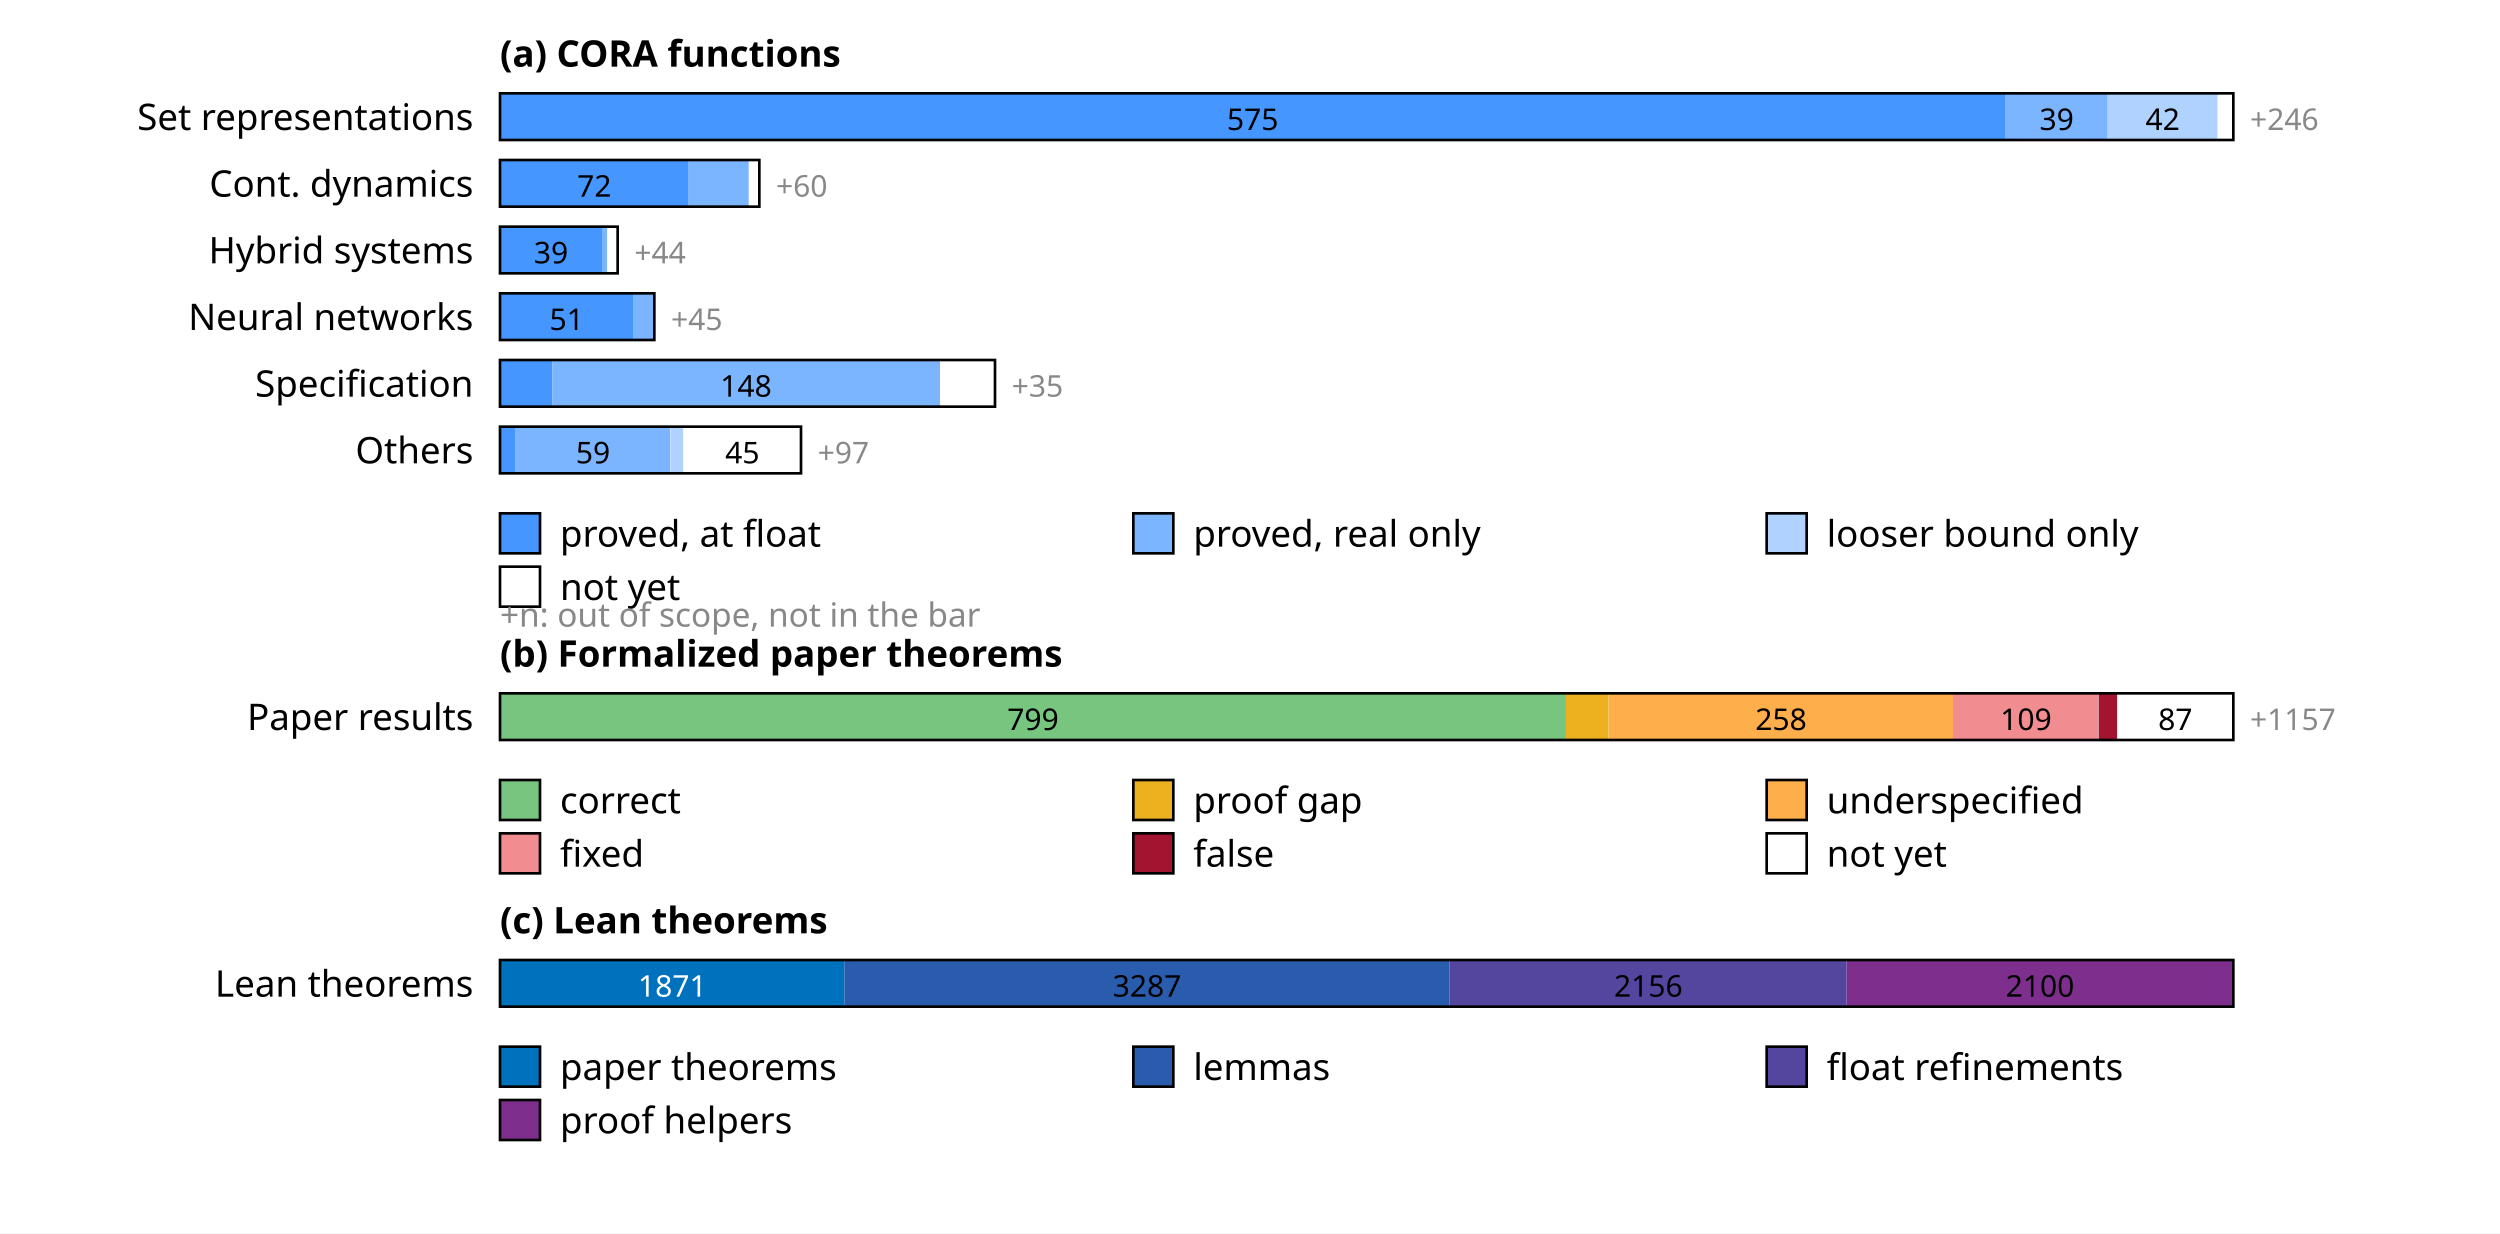
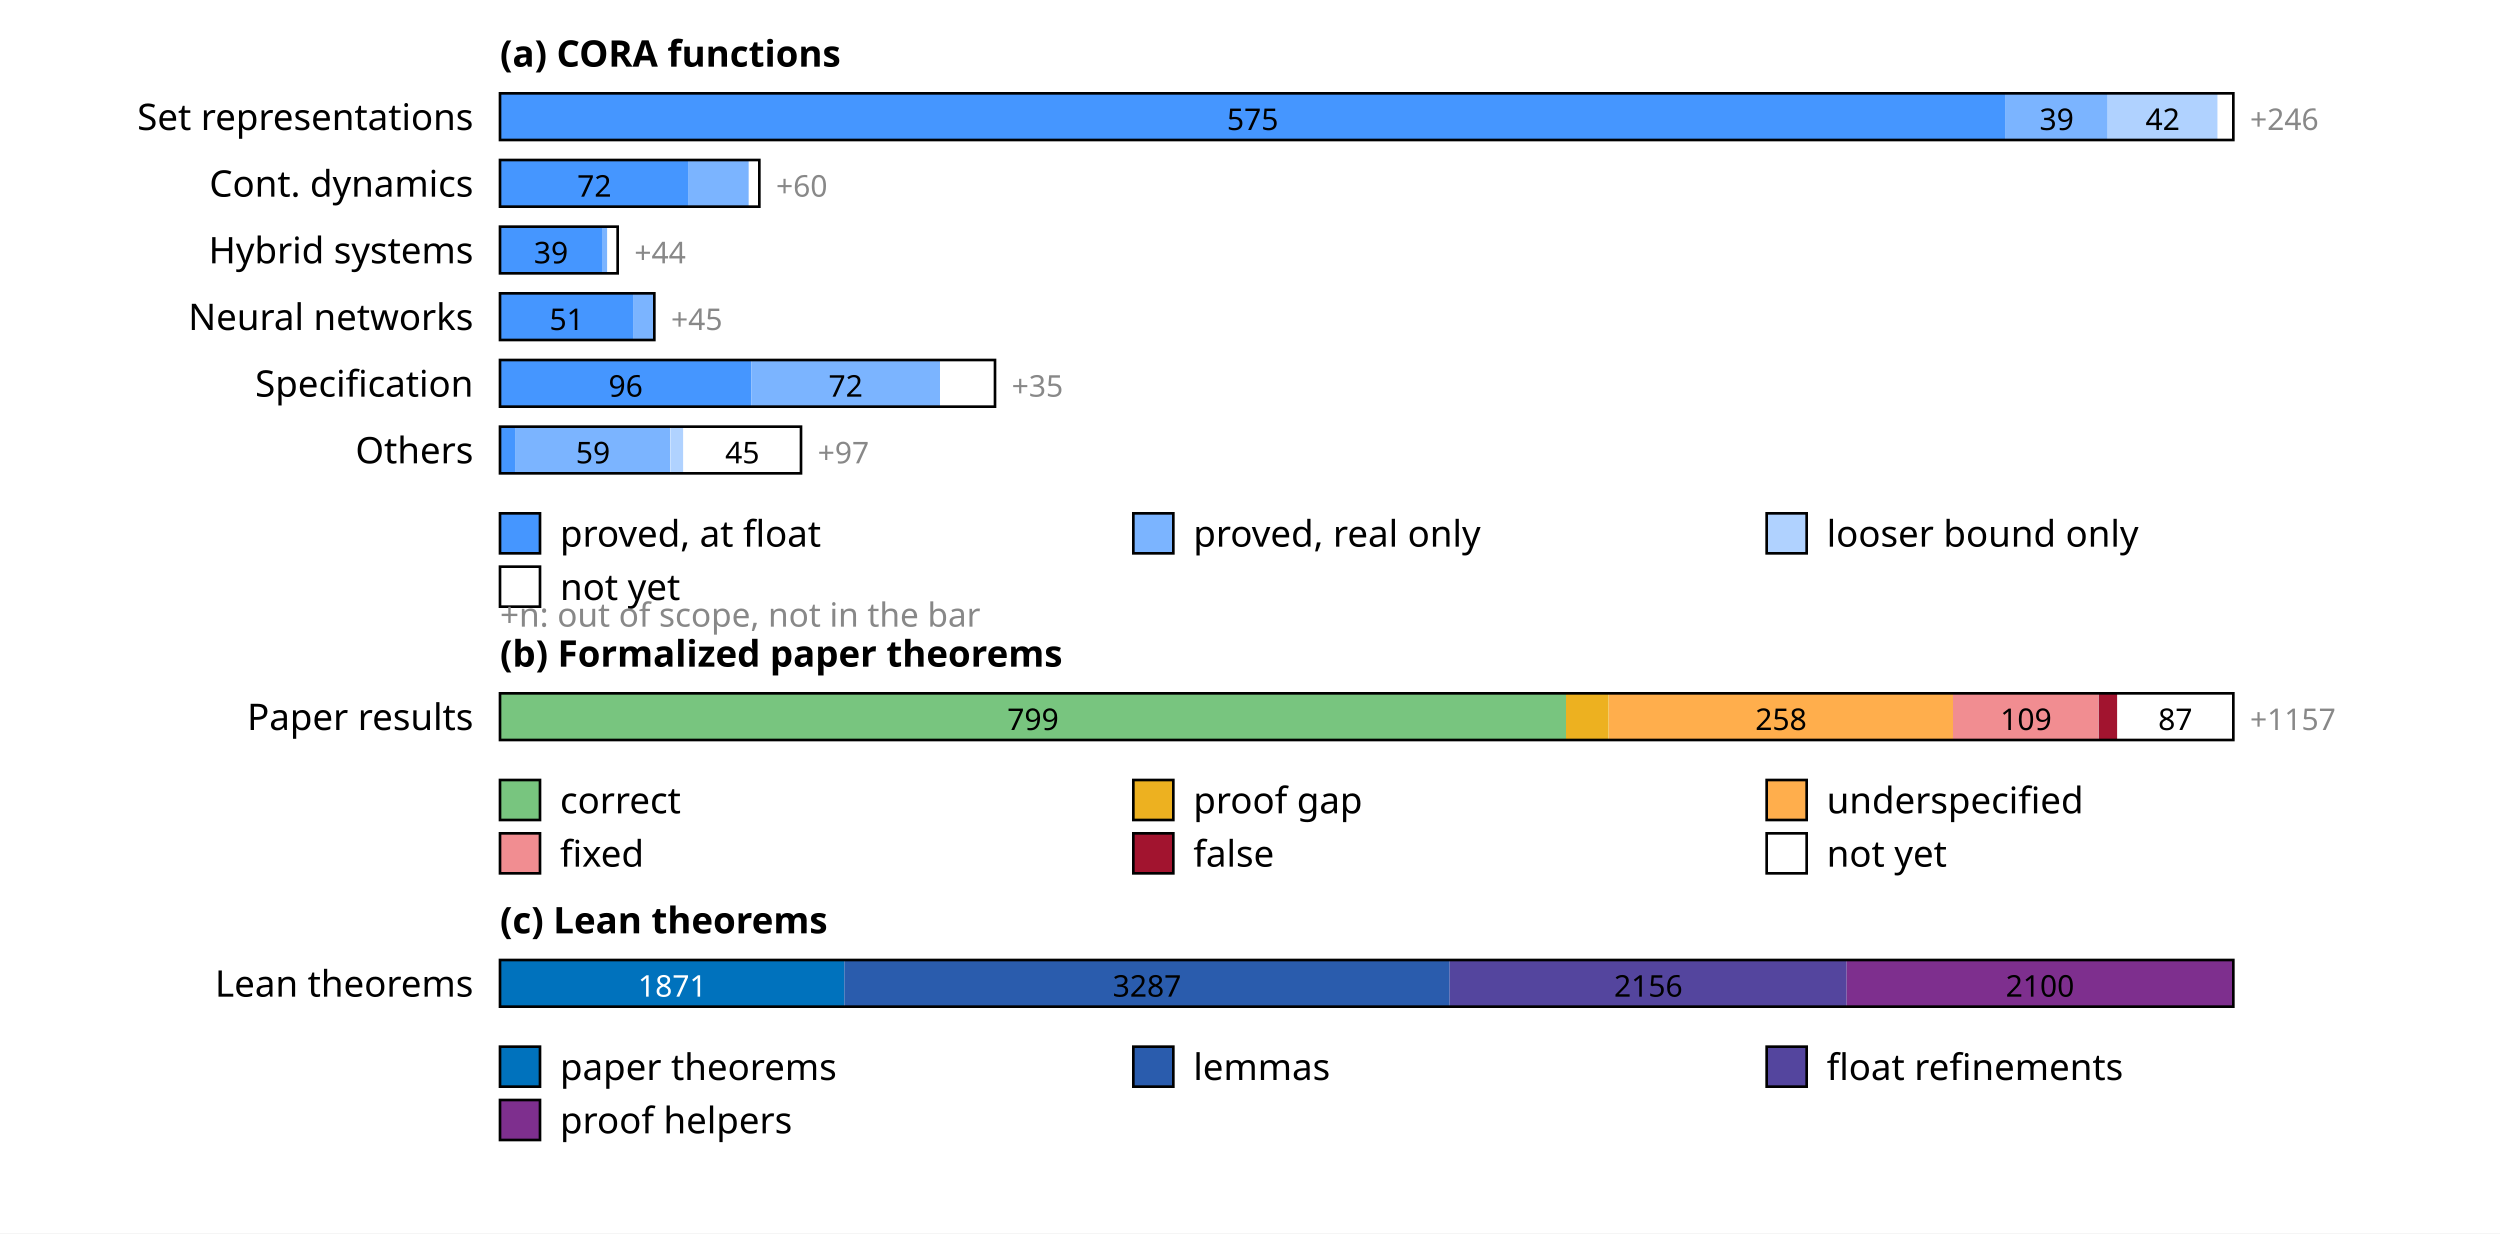
<svg xmlns="http://www.w3.org/2000/svg" width="750" height="370" font-family="sans-serif" font-size="11">
  <rect width="100%" height="100%" fill="white" />
  <text x="150" y="20" font-weight="bold">(a) CORA functions</text>
  <text x="142" y="39" text-anchor="end">Set representations</text>
  <rect x="150.0" y="28" width="451.7" height="14" fill="rgb(69,150,255)" />
  <text x="375.8" y="39" text-anchor="middle" font-size="9" fill="#000">575</text>
  <rect x="601.7" y="28" width="30.6" height="14" fill="rgb(123,180,255)" />
  <text x="617.0" y="39" text-anchor="middle" font-size="9" fill="#000">39</text>
  <rect x="632.3" y="28" width="33.0" height="14" fill="rgb(176,210,255)" />
  <text x="648.8" y="39" text-anchor="middle" font-size="9" fill="#000">42</text>
  <rect x="665.3" y="28" width="4.7" height="14" fill="rgb(255,255,255)" />
  <rect x="150" y="28" width="520.0" height="14" fill="none" stroke="#000" stroke-width="0.8" />
  <text x="675.0" y="39" font-size="9" fill="#888">+246</text>
  <text x="142" y="59" text-anchor="end">Cont. dynamics</text>
  <rect x="150.0" y="48" width="56.6" height="14" fill="rgb(69,150,255)" />
  <text x="178.3" y="59" text-anchor="middle" font-size="9" fill="#000">72</text>
  <rect x="206.6" y="48" width="18.1" height="14" fill="rgb(123,180,255)" />
  <rect x="224.6" y="48" width="3.1" height="14" fill="rgb(255,255,255)" />
  <rect x="150" y="48" width="77.8" height="14" fill="none" stroke="#000" stroke-width="0.8" />
  <text x="232.8" y="59" font-size="9" fill="#888">+60</text>
  <text x="142" y="79" text-anchor="end">Hybrid systems</text>
  <rect x="150.0" y="68" width="30.6" height="14" fill="rgb(69,150,255)" />
  <text x="165.3" y="79" text-anchor="middle" font-size="9" fill="#000">39</text>
  <rect x="180.6" y="68" width="1.6" height="14" fill="rgb(123,180,255)" />
  <rect x="182.2" y="68" width="3.1" height="14" fill="rgb(255,255,255)" />
  <rect x="150" y="68" width="35.3" height="14" fill="none" stroke="#000" stroke-width="0.8" />
  <text x="190.3" y="79" font-size="9" fill="#888">+44</text>
  <text x="142" y="99" text-anchor="end">Neural networks</text>
  <rect x="150.0" y="88" width="40.1" height="14" fill="rgb(69,150,255)" />
  <text x="170.0" y="99" text-anchor="middle" font-size="9" fill="#000">51</text>
  <rect x="190.1" y="88" width="6.3" height="14" fill="rgb(123,180,255)" />
  <rect x="150" y="88" width="46.3" height="14" fill="none" stroke="#000" stroke-width="0.8" />
  <text x="201.3" y="99" font-size="9" fill="#888">+45</text>
  <text x="142" y="119" text-anchor="end">Specification</text>
-   <rect x="150.0" y="108" width="15.7" height="14" fill="rgb(69,150,255)" />
-   <rect x="165.7" y="108" width="116.3" height="14" fill="rgb(123,180,255)" />
-   <text x="223.8" y="119" text-anchor="middle" font-size="9" fill="#000">148</text>
+   <rect x="150.0" y="108" width="75.4" height="14" fill="rgb(69,150,255)" />
+   <text x="187.7" y="119" text-anchor="middle" font-size="9" fill="#000">96</text>
+   <rect x="225.4" y="108" width="56.6" height="14" fill="rgb(123,180,255)" />
+   <text x="253.7" y="119" text-anchor="middle" font-size="9" fill="#000">72</text>
  <rect x="282.0" y="108" width="16.5" height="14" fill="rgb(255,255,255)" />
  <rect x="150" y="108" width="148.5" height="14" fill="none" stroke="#000" stroke-width="0.8" />
  <text x="303.5" y="119" font-size="9" fill="#888">+35</text>
  <text x="142" y="139" text-anchor="end">Others</text>
  <rect x="150.0" y="128" width="4.7" height="14" fill="rgb(69,150,255)" />
  <rect x="154.7" y="128" width="46.3" height="14" fill="rgb(123,180,255)" />
  <text x="177.9" y="139" text-anchor="middle" font-size="9" fill="#000">59</text>
  <rect x="201.1" y="128" width="3.9" height="14" fill="rgb(176,210,255)" />
  <rect x="205.0" y="128" width="35.3" height="14" fill="rgb(255,255,255)" />
  <text x="222.7" y="139" text-anchor="middle" font-size="9" fill="#000">45</text>
  <rect x="150" y="128" width="90.3" height="14" fill="none" stroke="#000" stroke-width="0.8" />
  <text x="245.3" y="139" font-size="9" fill="#888">+97</text>
  <rect x="150" y="154" width="12" height="12" fill="rgb(69,150,255)" stroke="#000" stroke-width="0.8" />
  <text x="168" y="164">proved, at float</text>
  <rect x="340" y="154" width="12" height="12" fill="rgb(123,180,255)" stroke="#000" stroke-width="0.8" />
  <text x="358" y="164">proved, real only</text>
  <rect x="530" y="154" width="12" height="12" fill="rgb(176,210,255)" stroke="#000" stroke-width="0.8" />
  <text x="548" y="164">looser bound only</text>
  <rect x="150" y="170" width="12" height="12" fill="rgb(255,255,255)" stroke="#000" stroke-width="0.8" />
  <text x="168" y="180">not yet</text>
  <text x="150" y="188" font-size="10" fill="#888">+n: out of scope, not in the bar</text>
  <text x="150" y="200" font-weight="bold">(b) Formalized paper theorems</text>
  <text x="142" y="219" text-anchor="end">Paper results</text>
  <rect x="150.0" y="208" width="319.8" height="14" fill="rgb(120,197,127)" />
  <text x="309.9" y="219" text-anchor="middle" font-size="9" fill="#000">799</text>
  <rect x="469.8" y="208" width="12.8" height="14" fill="rgb(237,177,32)" />
  <rect x="482.7" y="208" width="103.3" height="14" fill="rgb(255,174,76)" />
  <text x="534.3" y="219" text-anchor="middle" font-size="9" fill="#000">258</text>
  <rect x="585.9" y="208" width="43.6" height="14" fill="rgb(241,141,145)" />
  <text x="607.8" y="219" text-anchor="middle" font-size="9" fill="#000">109</text>
  <rect x="629.6" y="208" width="5.6" height="14" fill="rgb(162,20,47)" />
  <rect x="635.2" y="208" width="34.8" height="14" fill="rgb(255,255,255)" />
  <text x="652.6" y="219" text-anchor="middle" font-size="9" fill="#000">87</text>
  <rect x="150" y="208" width="520.0" height="14" fill="none" stroke="#000" stroke-width="0.8" />
  <text x="675.0" y="219" font-size="9" fill="#888">+1157</text>
  <rect x="150" y="234" width="12" height="12" fill="rgb(120,197,127)" stroke="#000" stroke-width="0.8" />
  <text x="168" y="244">correct</text>
  <rect x="340" y="234" width="12" height="12" fill="rgb(237,177,32)" stroke="#000" stroke-width="0.8" />
  <text x="358" y="244">proof gap</text>
  <rect x="530" y="234" width="12" height="12" fill="rgb(255,174,76)" stroke="#000" stroke-width="0.8" />
  <text x="548" y="244">underspecified</text>
  <rect x="150" y="250" width="12" height="12" fill="rgb(241,141,145)" stroke="#000" stroke-width="0.8" />
  <text x="168" y="260">fixed</text>
  <rect x="340" y="250" width="12" height="12" fill="rgb(162,20,47)" stroke="#000" stroke-width="0.8" />
  <text x="358" y="260">false</text>
  <rect x="530" y="250" width="12" height="12" fill="rgb(255,255,255)" stroke="#000" stroke-width="0.8" />
  <text x="548" y="260">not yet</text>
  <text x="150" y="280" font-weight="bold">(c) Lean theorems</text>
  <text x="142" y="299" text-anchor="end">Lean theorems</text>
  <rect x="150.0" y="288" width="103.3" height="14" fill="rgb(0,114,189)" />
  <text x="201.7" y="299" text-anchor="middle" font-size="9" fill="#fff">1871</text>
  <rect x="253.3" y="288" width="181.6" height="14" fill="rgb(42,92,173)" />
  <text x="344.1" y="299" text-anchor="middle" font-size="9" fill="#000">3287</text>
  <rect x="434.9" y="288" width="119.1" height="14" fill="rgb(84,69,158)" />
  <text x="494.5" y="299" text-anchor="middle" font-size="9" fill="#000">2156</text>
  <rect x="554.0" y="288" width="116.0" height="14" fill="rgb(126,47,142)" />
  <text x="612.0" y="299" text-anchor="middle" font-size="9" fill="#000">2100</text>
  <rect x="150" y="288" width="520.0" height="14" fill="none" stroke="#000" stroke-width="0.8" />
  <rect x="150" y="314" width="12" height="12" fill="rgb(0,114,189)" stroke="#000" stroke-width="0.8" />
  <text x="168" y="324">paper theorems</text>
  <rect x="340" y="314" width="12" height="12" fill="rgb(42,92,173)" stroke="#000" stroke-width="0.8" />
  <text x="358" y="324">lemmas</text>
  <rect x="530" y="314" width="12" height="12" fill="rgb(84,69,158)" stroke="#000" stroke-width="0.8" />
  <text x="548" y="324">float refinements</text>
  <rect x="150" y="330" width="12" height="12" fill="rgb(126,47,142)" stroke="#000" stroke-width="0.8" />
  <text x="168" y="340">proof helpers</text>
</svg>
